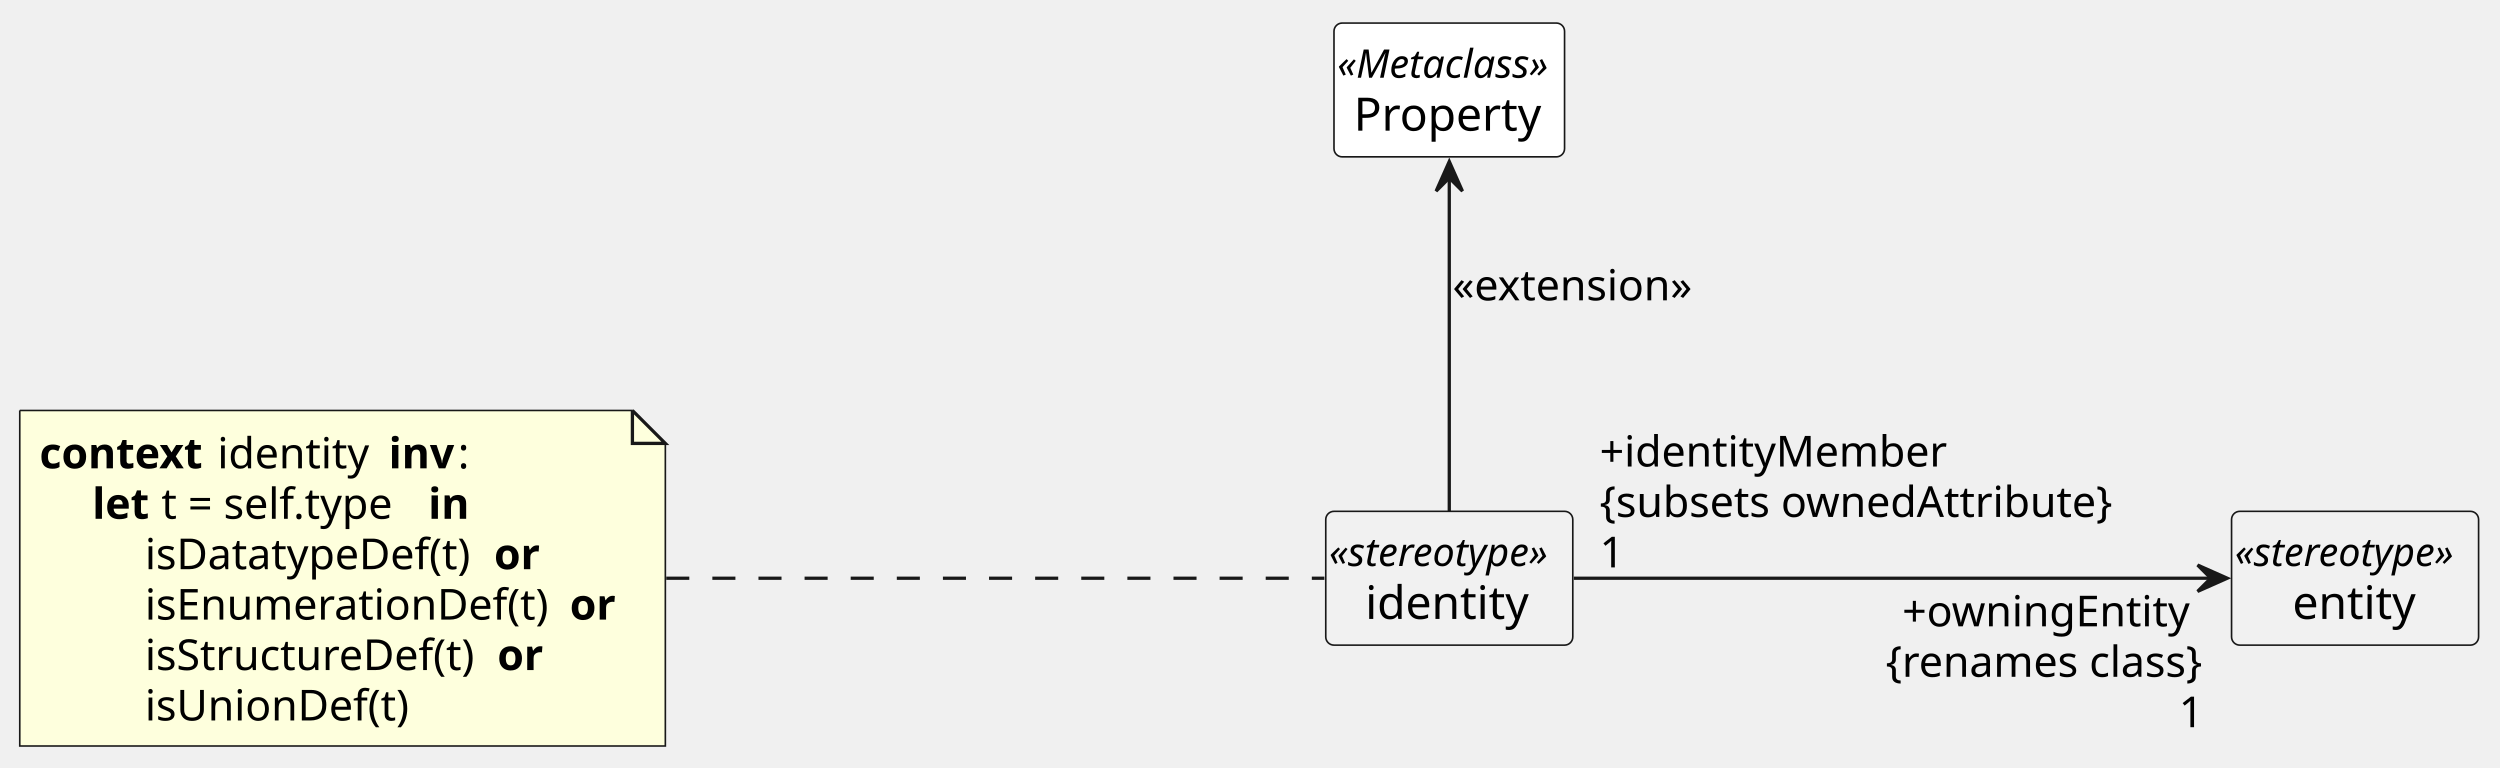
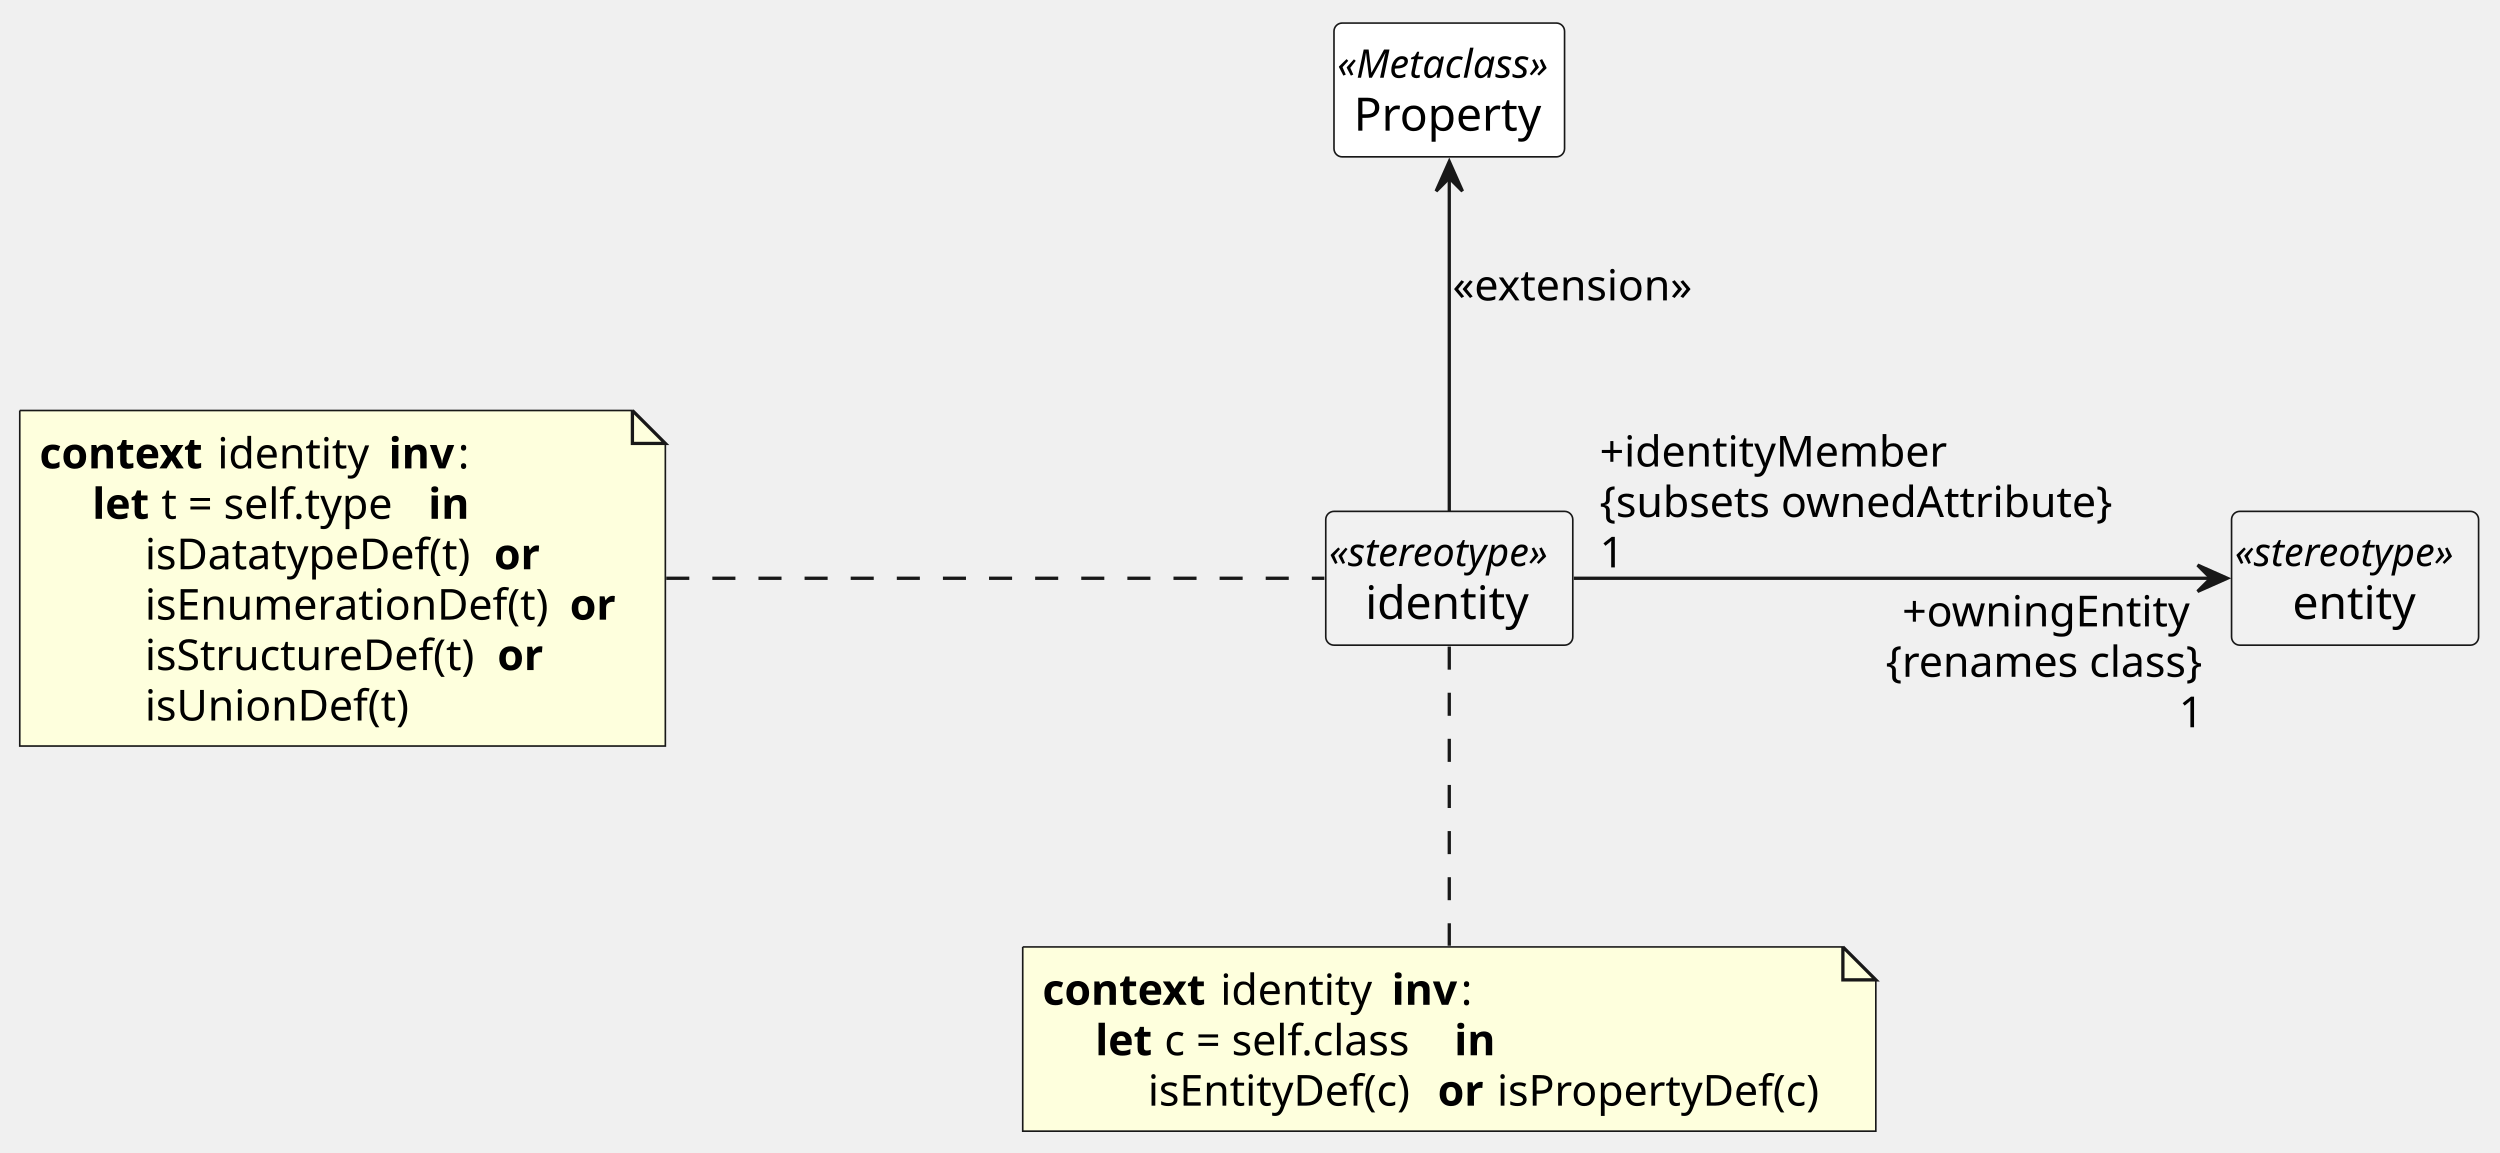
- <svg xmlns="http://www.w3.org/2000/svg" contentStyleType="text/css" height="233px" preserveAspectRatio="none" style="width:759px;height:233px;" version="1.1" viewBox="0 0 759 233" width="759px" zoomAndPan="magnify">
+ <svg xmlns="http://www.w3.org/2000/svg" contentStyleType="text/css" height="350px" preserveAspectRatio="none" style="width:759px;height:350px;" version="1.1" viewBox="0 0 759 350" width="759px" zoomAndPan="magnify">
  <defs />
  <g>
    <g id="elem_entity">
-       <rect codeLine="9" fill="#F1F1F1" height="40.621" id="entity" rx="2.5" ry="2.5" style="stroke:#181818;stroke-width:0.5;" width="75" x="677.5" y="155.24" />
-       <text fill="#000000" font-family="sans-serif" font-size="12" font-style="italic" lengthAdjust="spacing" textLength="73" x="678.5" y="171.842">«stereotype»</text>
-       <text fill="#000000" font-family="sans-serif" font-size="14" lengthAdjust="spacing" textLength="38" x="696" y="187.908">entity</text>
+       <rect codeLine="9" fill="#F1F1F1" height="40.621" id="entity" rx="2.5" ry="2.5" style="stroke:#181818;stroke-width:0.5;" width="75" x="677.5" y="155.25" />
+       <text fill="#000000" font-family="sans-serif" font-size="12" font-style="italic" lengthAdjust="spacing" textLength="73" x="678.5" y="171.852">«stereotype»</text>
+       <text fill="#000000" font-family="sans-serif" font-size="14" lengthAdjust="spacing" textLength="38" x="696" y="187.918">entity</text>
    </g>
    <g id="elem_Property">
      <rect codeLine="10" fill="#FFFFFF" height="40.621" id="Property" rx="2.5" ry="2.5" style="stroke:#181818;stroke-width:0.5;" width="70" x="405" y="7" />
      <text fill="#000000" font-family="sans-serif" font-size="12" font-style="italic" lengthAdjust="spacing" textLength="68" x="406" y="23.602">«Metaclass»</text>
      <text fill="#000000" font-family="sans-serif" font-size="14" lengthAdjust="spacing" textLength="58" x="411" y="39.668">Property</text>
    </g>
    <g id="elem_identity">
-       <rect codeLine="12" fill="#F1F1F1" height="40.621" id="identity" rx="2.5" ry="2.5" style="stroke:#181818;stroke-width:0.5;" width="75" x="402.5" y="155.24" />
-       <text fill="#000000" font-family="sans-serif" font-size="12" font-style="italic" lengthAdjust="spacing" textLength="73" x="403.5" y="171.842">«stereotype»</text>
-       <text fill="#000000" font-family="sans-serif" font-size="14" lengthAdjust="spacing" textLength="51" x="414.5" y="187.908">identity</text>
+       <rect codeLine="12" fill="#F1F1F1" height="40.621" id="identity" rx="2.5" ry="2.5" style="stroke:#181818;stroke-width:0.5;" width="75" x="402.5" y="155.25" />
+       <text fill="#000000" font-family="sans-serif" font-size="12" font-style="italic" lengthAdjust="spacing" textLength="73" x="403.5" y="171.852">«stereotype»</text>
+       <text fill="#000000" font-family="sans-serif" font-size="14" lengthAdjust="spacing" textLength="51" x="414.5" y="187.918">identity</text>
    </g>
    <g id="elem_GMN8">
-       <path d="M6,124.62 L6,226.483 L202,226.483 L202,134.62 L192,124.62 L6,124.62 " fill="#FEFFDD" style="stroke:#181818;stroke-width:0.5;" />
-       <path d="M192,124.62 L192,134.62 L202,134.62 L192,124.62 " fill="#FEFFDD" style="stroke:#181818;stroke-width:1.0;" />
-       <text fill="#000000" font-family="sans-serif" font-size="13" font-weight="bold" lengthAdjust="spacing" textLength="50" x="12" y="142.188">context</text>
-       <text fill="#000000" font-family="sans-serif" font-size="13" lengthAdjust="spacing" textLength="48" x="66" y="142.188">identity</text>
-       <text fill="#000000" font-family="sans-serif" font-size="13" font-weight="bold" lengthAdjust="spacing" textLength="21" x="118" y="142.188">inv</text>
-       <text fill="#000000" font-family="sans-serif" font-size="13" lengthAdjust="spacing" textLength="4" x="139" y="142.188">:</text>
-       <text fill="#000000" font-family="sans-serif" font-size="13" lengthAdjust="spacing" textLength="16" x="12" y="157.499">    </text>
-       <text fill="#000000" font-family="sans-serif" font-size="13" font-weight="bold" lengthAdjust="spacing" textLength="17" x="28" y="157.499">let</text>
-       <text fill="#000000" font-family="sans-serif" font-size="13" lengthAdjust="spacing" textLength="77" x="49" y="157.499">t = self.type</text>
-       <text fill="#000000" font-family="sans-serif" font-size="13" font-weight="bold" lengthAdjust="spacing" textLength="13" x="130" y="157.499">in</text>
-       <text fill="#000000" font-family="sans-serif" font-size="13" lengthAdjust="spacing" textLength="102" x="44" y="172.81">isDatatypeDef(t)</text>
-       <text fill="#000000" font-family="sans-serif" font-size="13" font-weight="bold" lengthAdjust="spacing" textLength="14" x="150" y="172.81">or</text>
-       <text fill="#000000" font-family="sans-serif" font-size="13" lengthAdjust="spacing" textLength="125" x="44" y="188.12">isEnumerationDef(t)</text>
-       <text fill="#000000" font-family="sans-serif" font-size="13" font-weight="bold" lengthAdjust="spacing" textLength="14" x="173" y="188.12">or</text>
-       <text fill="#000000" font-family="sans-serif" font-size="13" lengthAdjust="spacing" textLength="103" x="44" y="203.43">isStructureDef(t)</text>
-       <text fill="#000000" font-family="sans-serif" font-size="13" font-weight="bold" lengthAdjust="spacing" textLength="14" x="151" y="203.43">or</text>
-       <text fill="#000000" font-family="sans-serif" font-size="13" lengthAdjust="spacing" textLength="83" x="44" y="218.741">isUnionDef(t)</text>
+       <path d="M6,124.63 L6,226.493 L202,226.493 L202,134.63 L192,124.63 L6,124.63 " fill="#FEFFDD" style="stroke:#181818;stroke-width:0.5;" />
+       <path d="M192,124.63 L192,134.63 L202,134.63 L192,124.63 " fill="#FEFFDD" style="stroke:#181818;stroke-width:1.0;" />
+       <text fill="#000000" font-family="sans-serif" font-size="13" font-weight="bold" lengthAdjust="spacing" textLength="50" x="12" y="142.198">context</text>
+       <text fill="#000000" font-family="sans-serif" font-size="13" lengthAdjust="spacing" textLength="48" x="66" y="142.198">identity</text>
+       <text fill="#000000" font-family="sans-serif" font-size="13" font-weight="bold" lengthAdjust="spacing" textLength="21" x="118" y="142.198">inv</text>
+       <text fill="#000000" font-family="sans-serif" font-size="13" lengthAdjust="spacing" textLength="4" x="139" y="142.198">:</text>
+       <text fill="#000000" font-family="sans-serif" font-size="13" lengthAdjust="spacing" textLength="16" x="12" y="157.509">    </text>
+       <text fill="#000000" font-family="sans-serif" font-size="13" font-weight="bold" lengthAdjust="spacing" textLength="17" x="28" y="157.509">let</text>
+       <text fill="#000000" font-family="sans-serif" font-size="13" lengthAdjust="spacing" textLength="77" x="49" y="157.509">t = self.type</text>
+       <text fill="#000000" font-family="sans-serif" font-size="13" font-weight="bold" lengthAdjust="spacing" textLength="13" x="130" y="157.509">in</text>
+       <text fill="#000000" font-family="sans-serif" font-size="13" lengthAdjust="spacing" textLength="102" x="44" y="172.82">isDatatypeDef(t)</text>
+       <text fill="#000000" font-family="sans-serif" font-size="13" font-weight="bold" lengthAdjust="spacing" textLength="14" x="150" y="172.82">or</text>
+       <text fill="#000000" font-family="sans-serif" font-size="13" lengthAdjust="spacing" textLength="125" x="44" y="188.13">isEnumerationDef(t)</text>
+       <text fill="#000000" font-family="sans-serif" font-size="13" font-weight="bold" lengthAdjust="spacing" textLength="14" x="173" y="188.13">or</text>
+       <text fill="#000000" font-family="sans-serif" font-size="13" lengthAdjust="spacing" textLength="103" x="44" y="203.44">isStructureDef(t)</text>
+       <text fill="#000000" font-family="sans-serif" font-size="13" font-weight="bold" lengthAdjust="spacing" textLength="14" x="151" y="203.44">or</text>
+       <text fill="#000000" font-family="sans-serif" font-size="13" lengthAdjust="spacing" textLength="83" x="44" y="218.751">isUnionDef(t)</text>
+     </g>
+     <g id="elem_GMN11">
+       <path d="M310.5,287.49 L310.5,343.422 L569.5,343.422 L569.5,297.49 L559.5,287.49 L310.5,287.49 " fill="#FEFFDD" style="stroke:#181818;stroke-width:0.5;" />
+       <path d="M559.5,287.49 L559.5,297.49 L569.5,297.49 L559.5,287.49 " fill="#FEFFDD" style="stroke:#181818;stroke-width:1.0;" />
+       <text fill="#000000" font-family="sans-serif" font-size="13" font-weight="bold" lengthAdjust="spacing" textLength="50" x="316.5" y="305.058">context</text>
+       <text fill="#000000" font-family="sans-serif" font-size="13" lengthAdjust="spacing" textLength="48" x="370.5" y="305.058">identity</text>
+       <text fill="#000000" font-family="sans-serif" font-size="13" font-weight="bold" lengthAdjust="spacing" textLength="21" x="422.5" y="305.058">inv</text>
+       <text fill="#000000" font-family="sans-serif" font-size="13" lengthAdjust="spacing" textLength="4" x="443.5" y="305.058">:</text>
+       <text fill="#000000" font-family="sans-serif" font-size="13" lengthAdjust="spacing" textLength="16" x="316.5" y="320.369">    </text>
+       <text fill="#000000" font-family="sans-serif" font-size="13" font-weight="bold" lengthAdjust="spacing" textLength="17" x="332.5" y="320.369">let</text>
+       <text fill="#000000" font-family="sans-serif" font-size="13" lengthAdjust="spacing" textLength="84" x="353.5" y="320.369">c = self.class</text>
+       <text fill="#000000" font-family="sans-serif" font-size="13" font-weight="bold" lengthAdjust="spacing" textLength="13" x="441.5" y="320.369">in</text>
+       <text fill="#000000" font-family="sans-serif" font-size="13" lengthAdjust="spacing" textLength="84" x="348.5" y="335.68">isEntityDef(c)</text>
+       <text fill="#000000" font-family="sans-serif" font-size="13" font-weight="bold" lengthAdjust="spacing" textLength="14" x="436.5" y="335.68">or</text>
+       <text fill="#000000" font-family="sans-serif" font-size="13" lengthAdjust="spacing" textLength="100" x="454.5" y="335.68">isPropertyDef(c)</text>
    </g>
    <g id="link_Property_identity">
-       <path codeLine="13" d="M440,53.91 C440,82.79 440,129.1 440,155.14 " fill="none" id="Property-backto-identity" style="stroke:#181818;stroke-width:1.0;" />
-       <polygon fill="#181818" points="440,49.03,436,58.03,440,54.03,444,58.03,440,49.03" style="stroke:#181818;stroke-width:1.0;" />
-       <text fill="#000000" font-family="sans-serif" font-size="13" lengthAdjust="spacing" textLength="76" x="441" y="91.188">«extension»</text>
+       <path codeLine="13" d="M440,53.92 C440,82.8 440,129.1 440,155.15 " fill="none" id="Property-backto-identity" style="stroke:#181818;stroke-width:1.0;" />
+       <polygon fill="#181818" points="440,49.04,436,58.04,440,54.04,444,58.04,440,49.04" style="stroke:#181818;stroke-width:1.0;" />
+       <text fill="#000000" font-family="sans-serif" font-size="13" lengthAdjust="spacing" textLength="76" x="441" y="91.198">«extension»</text>
    </g>
    <g id="link_identity_entity">
-       <path codeLine="14" d="M477.81,175.55 C503.06,175.55 531.67,175.55 531.67,175.55 C531.67,175.55 623.33,175.55 623.33,175.55 C623.33,175.55 647.64,175.55 671.22,175.55 " fill="none" id="identity-to-entity" style="stroke:#181818;stroke-width:1.0;" />
-       <polygon fill="#181818" points="676.19,175.55,667.19,171.55,671.19,175.55,667.19,179.55,676.19,175.55" style="stroke:#181818;stroke-width:1.0;" />
-       <text fill="#000000" font-family="sans-serif" font-size="13" lengthAdjust="spacing" textLength="108" x="485.658" y="141.638">+identityMember</text>
-       <text fill="#000000" font-family="sans-serif" font-size="13" lengthAdjust="spacing" textLength="158" x="485.658" y="156.948">{subsets ownedAttribute}</text>
-       <text fill="#000000" font-family="sans-serif" font-size="13" lengthAdjust="spacing" textLength="8" x="485.658" y="172.259">1</text>
-       <text fill="#000000" font-family="sans-serif" font-size="13" lengthAdjust="spacing" textLength="92" x="577.503" y="190.164">+owningEntity</text>
-       <text fill="#000000" font-family="sans-serif" font-size="13" lengthAdjust="spacing" textLength="97" x="572.503" y="205.474">{renames class}</text>
-       <text fill="#000000" font-family="sans-serif" font-size="13" lengthAdjust="spacing" textLength="8" x="661.503" y="220.785">1</text>
+       <path codeLine="14" d="M477.81,175.56 C503.06,175.56 531.67,175.56 531.67,175.56 C531.67,175.56 623.33,175.56 623.33,175.56 C623.33,175.56 647.64,175.56 671.22,175.56 " fill="none" id="identity-to-entity" style="stroke:#181818;stroke-width:1.0;" />
+       <polygon fill="#181818" points="676.19,175.56,667.19,171.56,671.19,175.56,667.19,179.56,676.19,175.56" style="stroke:#181818;stroke-width:1.0;" />
+       <text fill="#000000" font-family="sans-serif" font-size="13" lengthAdjust="spacing" textLength="108" x="485.658" y="141.648">+identityMember</text>
+       <text fill="#000000" font-family="sans-serif" font-size="13" lengthAdjust="spacing" textLength="158" x="485.658" y="156.958">{subsets ownedAttribute}</text>
+       <text fill="#000000" font-family="sans-serif" font-size="13" lengthAdjust="spacing" textLength="8" x="485.658" y="172.269">1</text>
+       <text fill="#000000" font-family="sans-serif" font-size="13" lengthAdjust="spacing" textLength="92" x="577.503" y="190.174">+owningEntity</text>
+       <text fill="#000000" font-family="sans-serif" font-size="13" lengthAdjust="spacing" textLength="97" x="572.503" y="205.484">{renames class}</text>
+       <text fill="#000000" font-family="sans-serif" font-size="13" lengthAdjust="spacing" textLength="8" x="661.503" y="220.795">1</text>
    </g>
    <g id="link_GMN8_identity">
-       <path d="M202.27,175.55 C210.64,175.55 216,175.55 216,175.55 C216,175.55 328,175.55 328,175.55 C328,175.55 369.59,175.55 402.08,175.55 " fill="none" id="GMN8-identity" style="stroke:#181818;stroke-width:1.0;stroke-dasharray:7.0,7.0;" />
+       <path d="M202.27,175.56 C210.64,175.56 216,175.56 216,175.56 C216,175.56 328,175.56 328,175.56 C328,175.56 369.59,175.56 402.08,175.56 " fill="none" id="GMN8-identity" style="stroke:#181818;stroke-width:1.0;stroke-dasharray:7.0,7.0;" />
+     </g>
+     <g id="link_identity_GMN11">
+       <path d="M440,196.31 C440,220.15 440,260.34 440,287.13 " fill="none" id="identity-GMN11" style="stroke:#181818;stroke-width:1.0;stroke-dasharray:7.0,7.0;" />
    </g>
  </g>
</svg>
